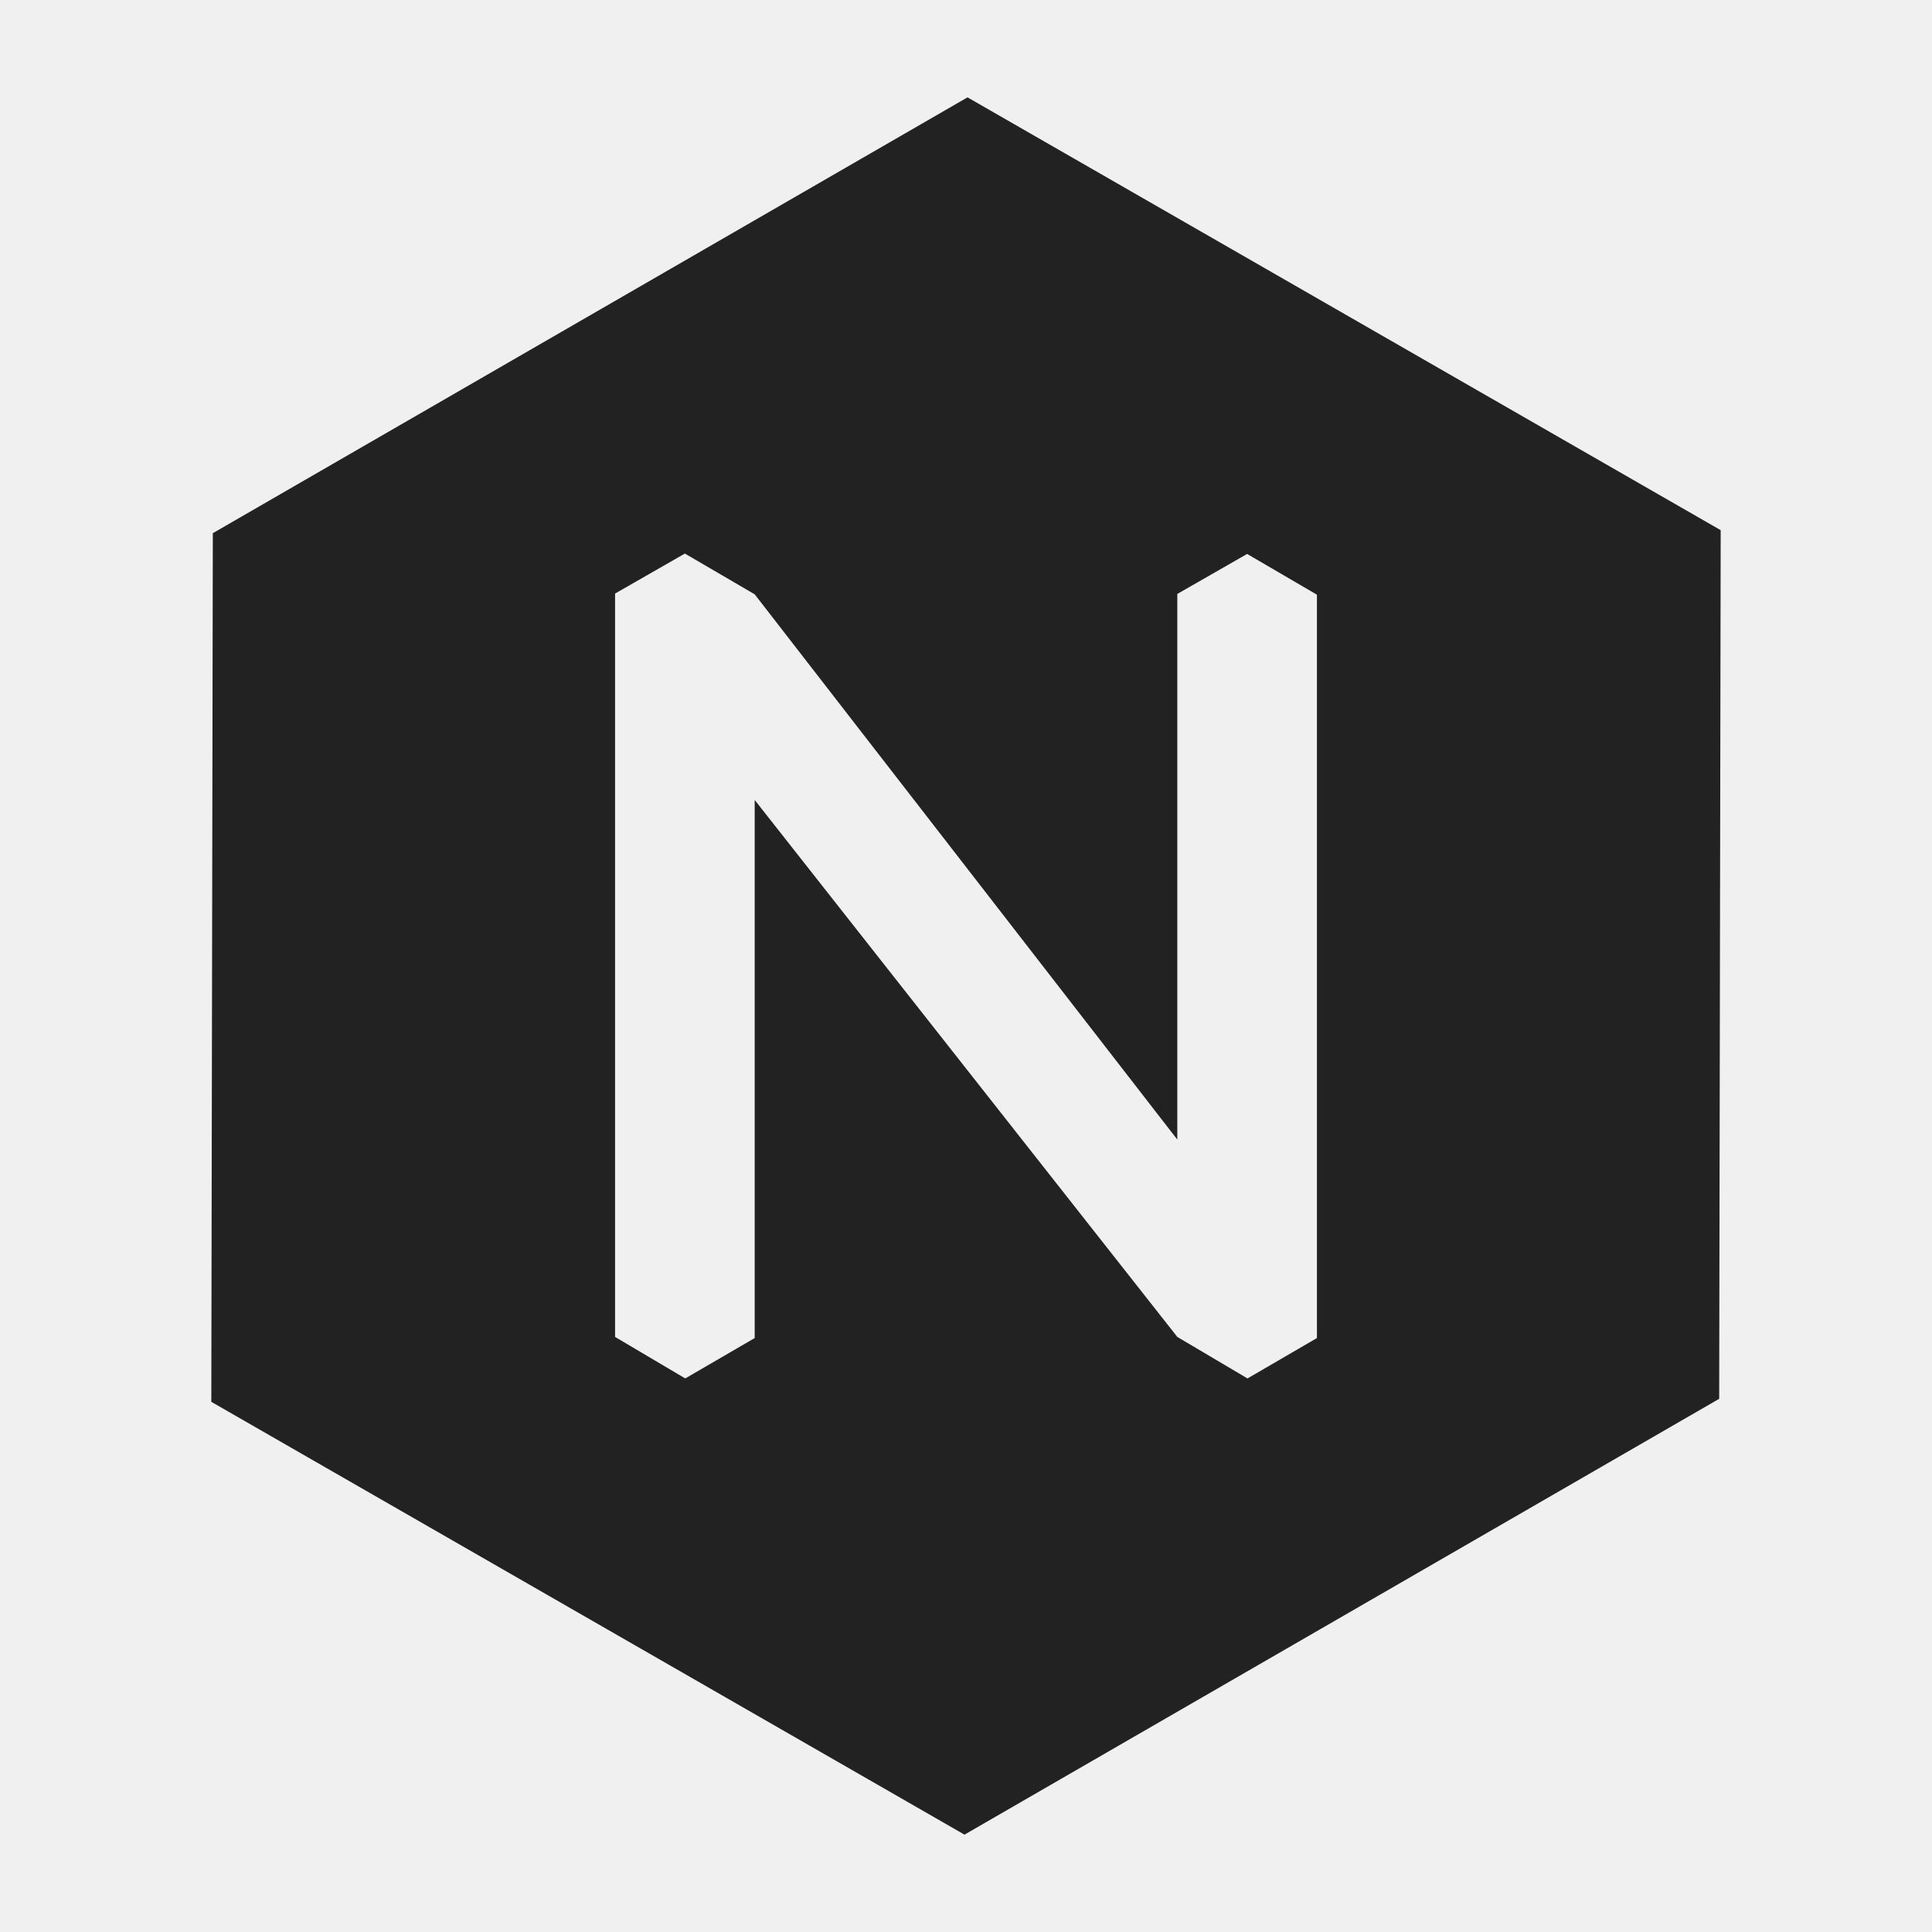
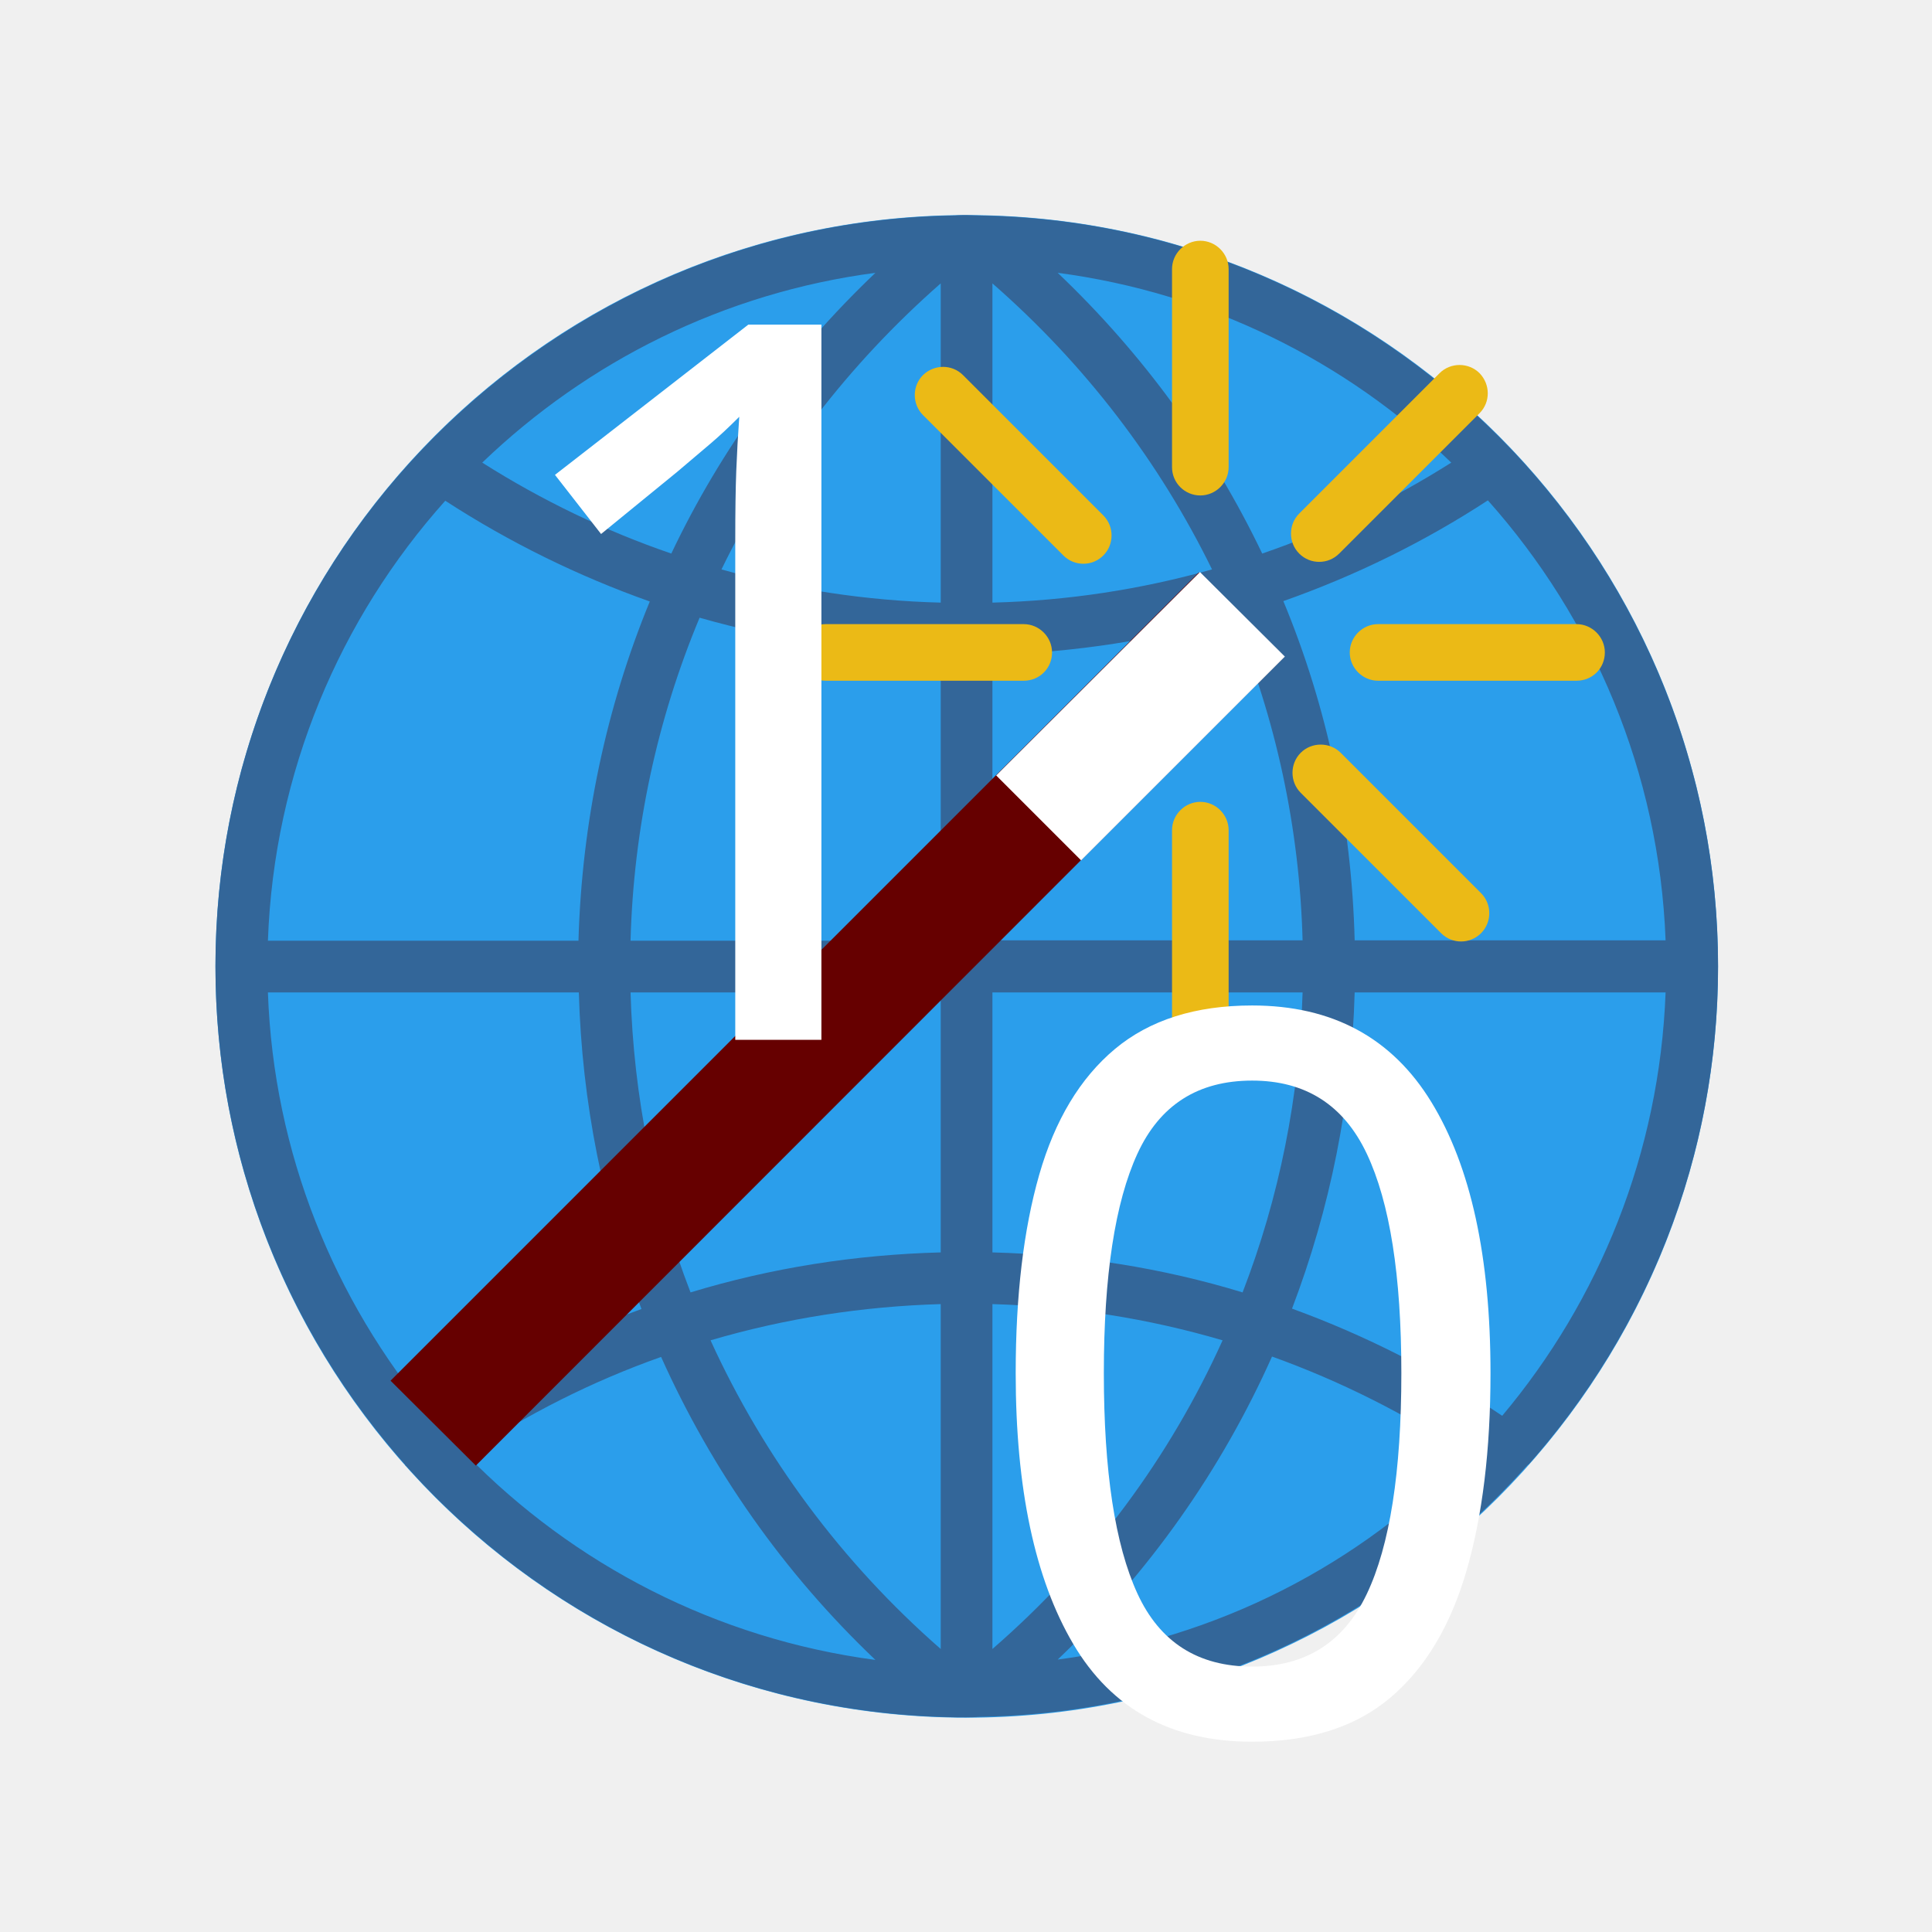
- <svg xmlns="http://www.w3.org/2000/svg" xml:space="preserve" enable-background="new 0 0 512 512" viewBox="0 0 512 512" height="512px" width="512px" y="0px" x="0px" id="NexT" version="1.1">
-   <defs id="defs3388" />
-   <path style="fill:#222222;fill-opacity:1" id="path3384" d="M 256.4,25.8 56.4,141.3 56,371.5 255.6,486.2 455.6,370.7 456,140.5 Z m 92.6,328.8 -18.4,10.7 -18.6,-11 0,0 -112,-142.3 0,142.6 -18.4,10.7 -18.6,-11 0,-197 18.5,-10.6 18.5,10.8 0,0 112,144.5 0,-144.6 18.5,-10.6 18.5,10.8 z" />
+ <svg xmlns="http://www.w3.org/2000/svg" version="1.1" x="0px" y="0px" viewBox="0 0 512 512" style="enable-background:new 0 0 512 512;" xml:space="preserve">
+   <style type="text/css">
+ 	.st0{display:none;}
+ 	.st1{display:inline;fill:#222222;}
+ 	.st2{fill:#2B9EEB;}
+ 	.st3{fill:#336699;}
+ 	.st4{fill:#660000;}
+ 	.st5{fill:#EBBA16;}
+ 	.st6{fill:#FFFFFF;}
+ 	.st7{font-family:'RixVideoGameB';}
+ 	.st8{font-size:265.451px;}
+ 	.st9{display:none;fill:none;}
+ </style>
+   <g id="NexT" class="st0">
+     <path id="path3384" class="st1" d="M256.4,25.8l-200,115.5L56,371.5l199.6,114.7l200-115.5l0.4-230.2L256.4,25.8z M349,354.6   l-18.4,10.7l-18.6-11l0,0L200,212v142.6l-18.4,10.7l-18.6-11v-197l18.5-10.6l18.5,10.8l0,0L312,302V157.4l18.5-10.6l18.5,10.8   V354.6z" />
+   </g>
+   <g id="레이어_2">
+     <circle class="st2" cx="256.2" cy="256.1" r="199.1" />
+     <g>
+       <path class="st3" d="M405.1,388.1c31.2-35.2,50.2-81.4,50.2-132c0-52.6-20.5-100.5-54-136.2c0,0-0.1-0.1-0.1-0.1    c-34.9-37-83.7-60.8-138.1-62.6l-3.9-0.1c-1,0-2-0.1-3-0.1c-1,0-2,0-3,0.1l-3.9,0.1C195,59,146.1,82.8,111.2,119.8    c0,0-0.1,0.1-0.1,0.1c0,0,0,0,0,0c-33.5,35.6-54,83.5-54,136.2c0,50.6,19,96.8,50.2,132c0.1,0.1,0.1,0.1,0.1,0.2    c0.1,0.2,0.3,0.2,0.4,0.4c35.1,39.2,85.3,64.4,141.5,66.3l3.9,0.1c1,0,2,0,3,0c1,0,2,0,3-0.1l3.9-0.1h0    c56.2-1.9,106.5-27.2,141.6-66.5c0.1-0.1,0.2-0.2,0.3-0.3C405,388.2,405,388.1,405.1,388.1L405.1,388.1z M71,263h82.4    c0.8,29.1,6.5,57.4,16.6,83.9c-19.5,7.1-38.2,16.5-55.7,28.4C88.6,344.6,72.5,305.6,71,263L71,263z M118,132.7    c17.1,11.1,35.3,20,54.2,26.7c-11.6,28.2-18,58.6-18.9,89.9H71C72.6,204.6,90.1,163.9,118,132.7L118,132.7z M441.4,249.2H359    c-0.8-31.3-7.2-61.7-18.9-89.9c19-6.7,37.2-15.6,54.2-26.7C422.2,163.9,439.7,204.6,441.4,249.2L441.4,249.2z M249.3,159.7    c-19.8-0.5-39.3-3.5-58.1-8.8c13.9-28.6,33.6-54.3,58.1-75.8V159.7z M249.3,173.5v75.8h-82.2c0.8-29.8,7.1-58.8,18.3-85.6    C206.1,169.6,227.5,172.9,249.3,173.5L249.3,173.5z M263,173.5c21.8-0.6,43.2-3.9,63.9-9.9c11.2,26.8,17.5,55.8,18.3,85.6H263    V173.5z M263,159.7V75.1c24.6,21.5,44.2,47.2,58.2,75.8C302.4,156.2,282.9,159.2,263,159.7L263,159.7z M334.5,146.7    c-13.2-27.6-31.5-52.8-54.2-74.4c40.2,5.3,76.4,23.4,104.3,50.3C368.8,132.6,352,140.7,334.5,146.7L334.5,146.7z M177.9,146.7    c-17.5-6-34.3-14.1-50.1-24.1c27.9-26.8,64-45,104.2-50.3C209.3,93.9,191,119.1,177.9,146.7L177.9,146.7z M167.1,263h82.2v68.9    c-22.7,0.6-44.9,4.1-66.3,10.6C173.3,317.4,167.9,290.6,167.1,263L167.1,263z M249.3,345.6V437c-26.3-23-46.9-50.9-61-81.8    C208,349.4,228.5,346.2,249.3,345.6L249.3,345.6z M263,437v-91.4c20.9,0.6,41.3,3.8,61,9.6C310,386.2,289.4,414.1,263,437L263,437    z M263,331.9V263h82.2c-0.8,27.6-6.2,54.4-15.9,79.5C308,336,285.7,332.5,263,331.9L263,331.9z M359,263h82.4    c-1.6,42.6-17.6,81.6-43.3,112.2c-17.5-11.8-36.2-21.3-55.7-28.4C352.5,320.3,358.2,292.1,359,263L359,263z M123.6,385.5    c16.2-10.8,33.5-19.5,51.6-25.9c13.4,29.9,32.5,57.2,56.8,80.3C189.8,434.3,152,414.6,123.6,385.5L123.6,385.5z M280.3,439.8    c24.3-23.1,43.4-50.3,56.8-80.3c18.1,6.5,35.4,15.2,51.6,25.9C360.4,414.6,322.6,434.3,280.3,439.8L280.3,439.8z M280.3,439.8" />
+     </g>
+     <g>
+       <path class="st4" d="M103.5,365.9l214.2-214.2l22.5,22.5L126.1,388.4L103.5,365.9z M103.5,365.9" />
+       <path class="st5" d="M318.1,131.3c-4.1,0-7.5-3.3-7.5-7.5V71.3c0-4.1,3.4-7.5,7.5-7.5c4.1,0,7.5,3.4,7.5,7.5v52.5    C325.6,127.9,322.2,131.3,318.1,131.3L318.1,131.3z M318.1,131.3" />
+       <path class="st5" d="M318.1,280c-4.1,0-7.5-3.4-7.5-7.5v-52.5c0-4.1,3.4-7.5,7.5-7.5c4.1,0,7.5,3.4,7.5,7.5v52.5    C325.6,276.6,322.2,280,318.1,280L318.1,280z M318.1,280" />
+       <path class="st5" d="M417.8,180.4h-52.6c-4.1,0-7.5-3.4-7.5-7.5c0-4.1,3.4-7.5,7.5-7.5h52.6c4.1,0,7.5,3.4,7.5,7.5    C425.3,177.1,422,180.4,417.8,180.4L417.8,180.4z M417.8,180.4" />
+       <path class="st5" d="M271.3,180.4h-52.5c-4.1,0-7.5-3.4-7.5-7.5c0-4.1,3.4-7.5,7.5-7.5h52.5c4.1,0,7.5,3.4,7.5,7.5    C278.8,177.1,275.5,180.4,271.3,180.4L271.3,180.4z M271.3,180.4" />
+       <path class="st5" d="M349.6,148.9c-1.9,0-3.8-0.7-5.3-2.2c-2.9-2.9-2.9-7.7,0-10.6l37.2-37.2c2.9-2.9,7.7-2.9,10.6,0    c2.9,3,2.9,7.7,0,10.6l-37.2,37.2C353.4,148.2,351.5,148.9,349.6,148.9L349.6,148.9z M349.6,148.9" />
+       <path class="st5" d="M387.2,249.5c-1.9,0-3.8-0.7-5.3-2.2l-37.2-37.2c-2.9-2.9-2.9-7.7,0-10.6c2.9-2.9,7.7-2.9,10.6,0l37.2,37.2    c2.9,2.9,2.9,7.7,0,10.6C391,248.8,389.1,249.5,387.2,249.5L387.2,249.5z M387.2,249.5" />
+       <path class="st5" d="M287.1,149.4c-1.9,0-3.8-0.7-5.3-2.2L244.6,110c-2.9-2.9-2.9-7.7,0-10.6c3-2.9,7.7-2.9,10.6,0l37.2,37.2    c2.9,2.9,2.9,7.7,0,10.6C290.9,148.7,289,149.4,287.1,149.4L287.1,149.4z M287.1,149.4" />
+       <path class="st6" d="M340.5,174l-54,54L264,205.5l54-53.9L340.5,174z M340.5,174" />
+     </g>
+     <text transform="matrix(1 0 0 1 256.1699 458.9149)" class="st6 st7 st8">0</text>
+     <text transform="matrix(1 0 0 1 123.4468 275.5624)" class="st6 st7 st8">1</text>
+     <circle class="st9" cx="256.2" cy="254.7" r="131.3" />
+   </g>
</svg>
